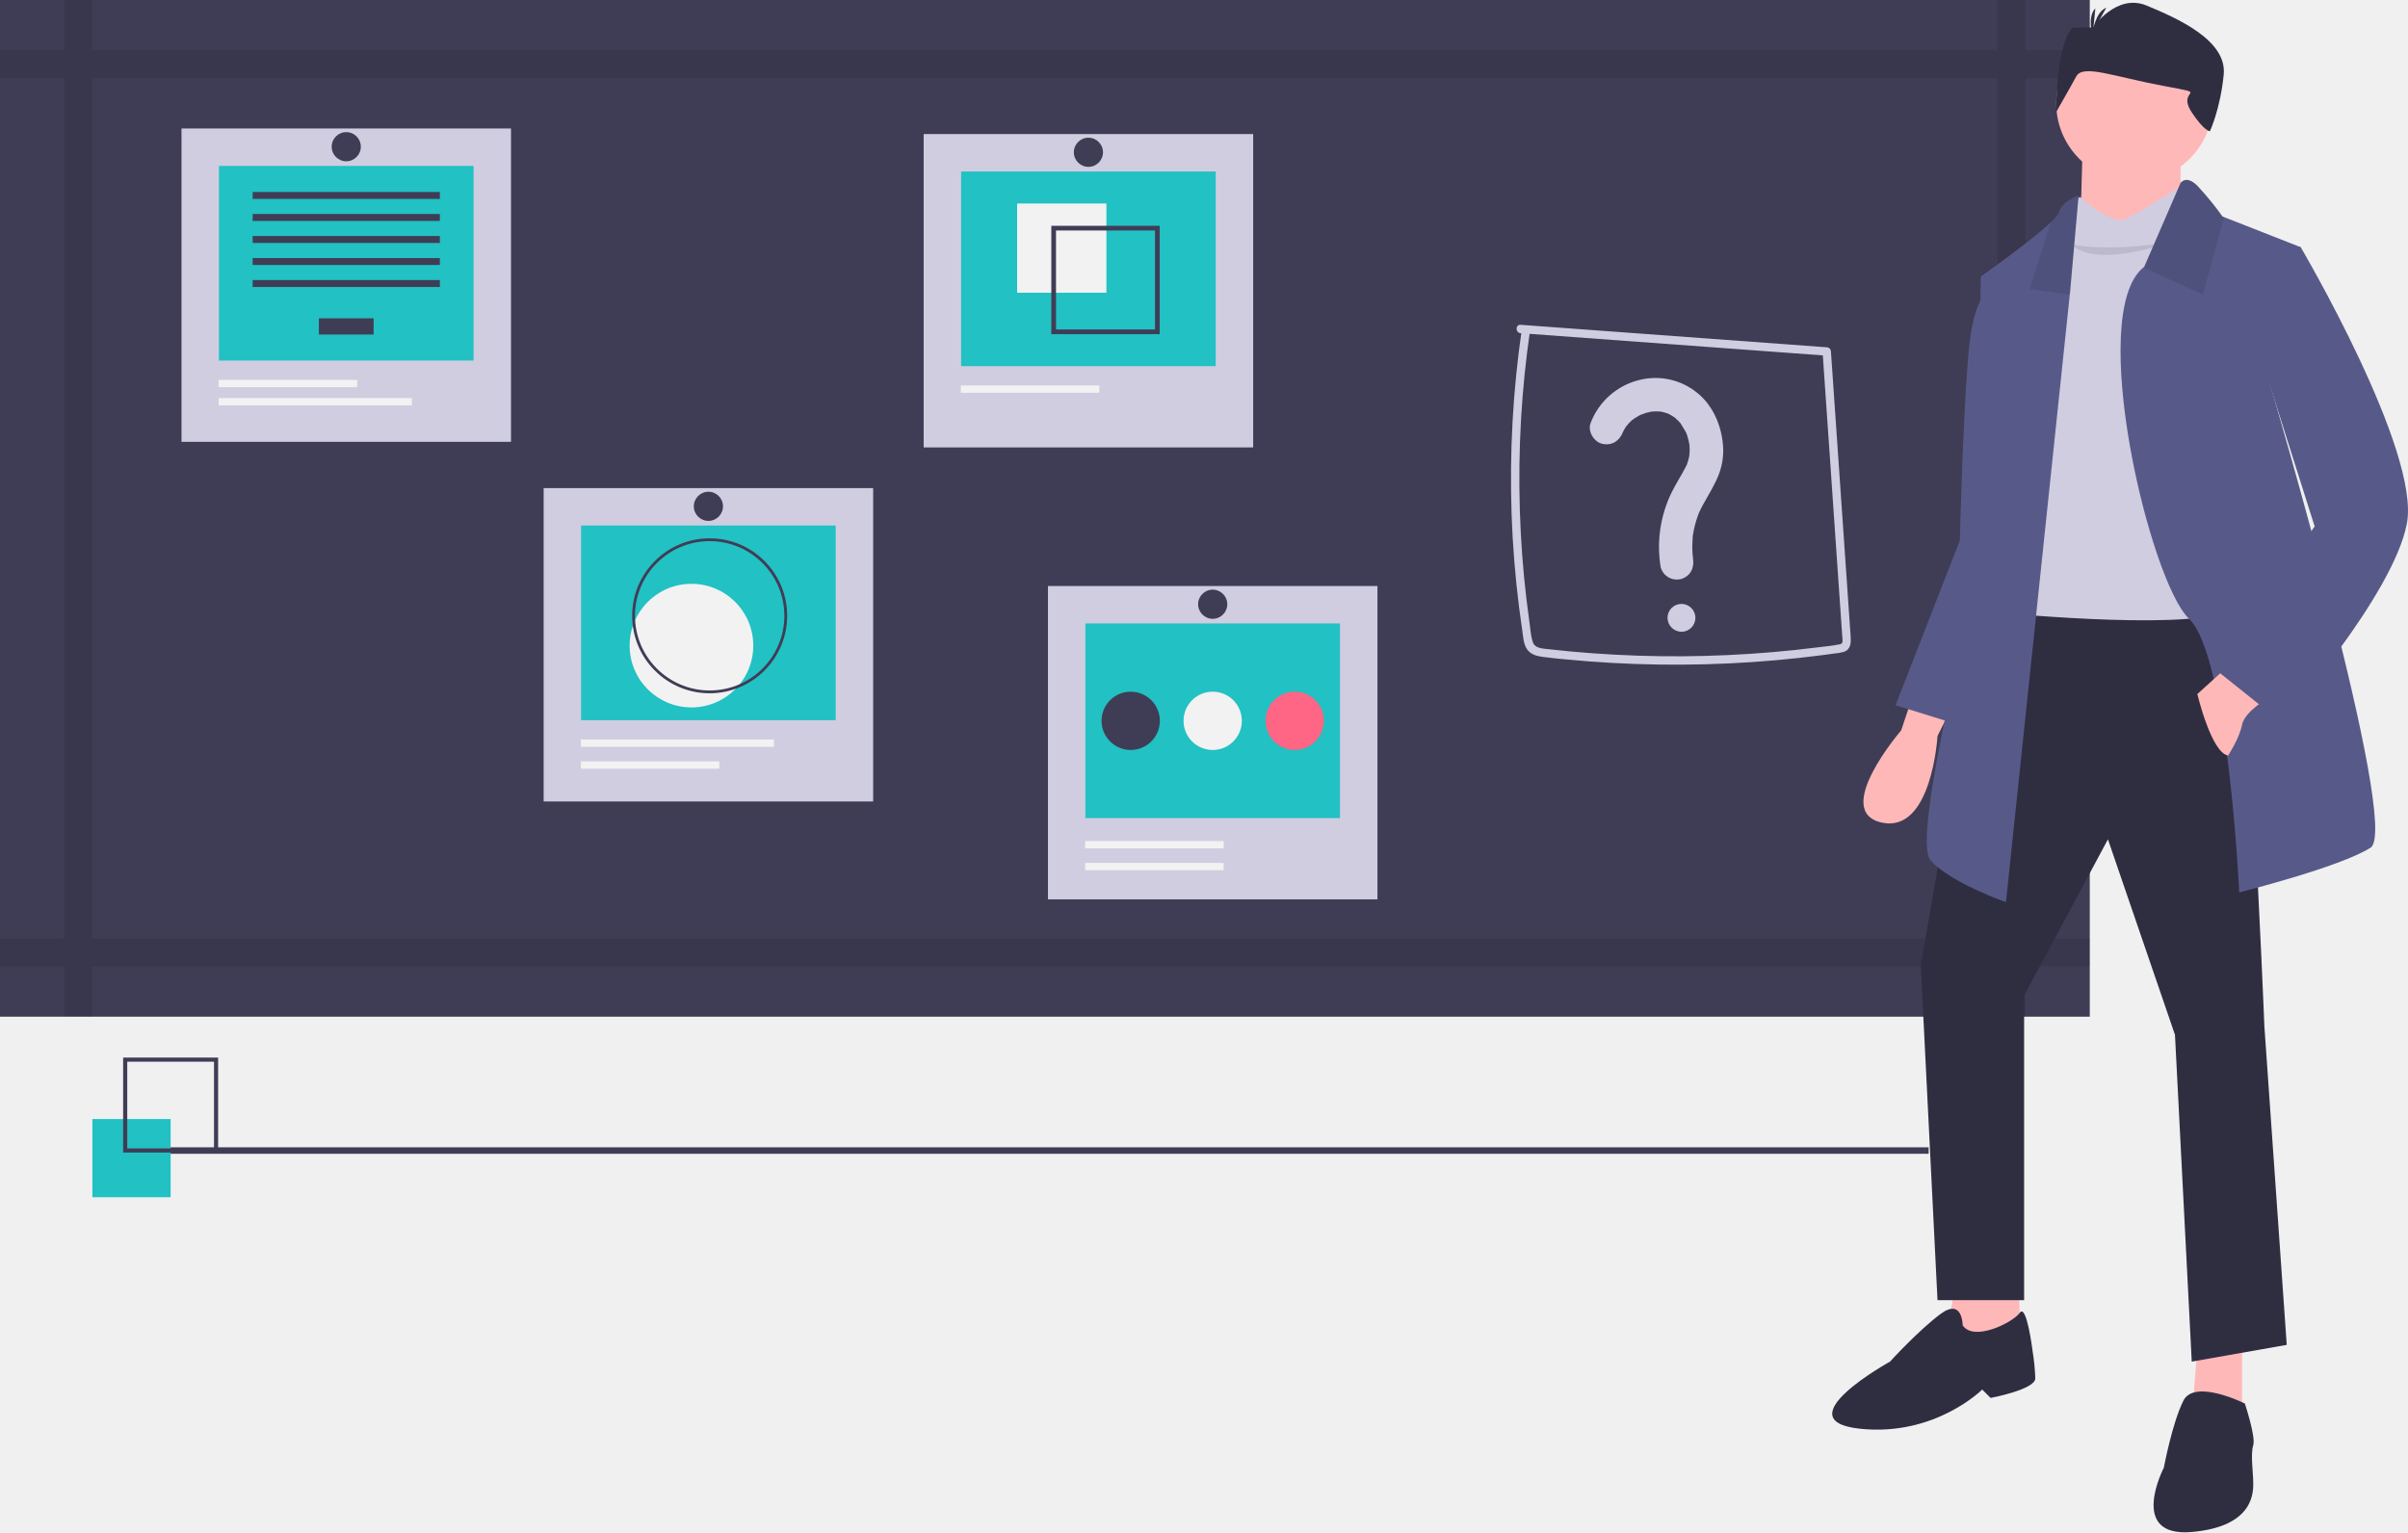
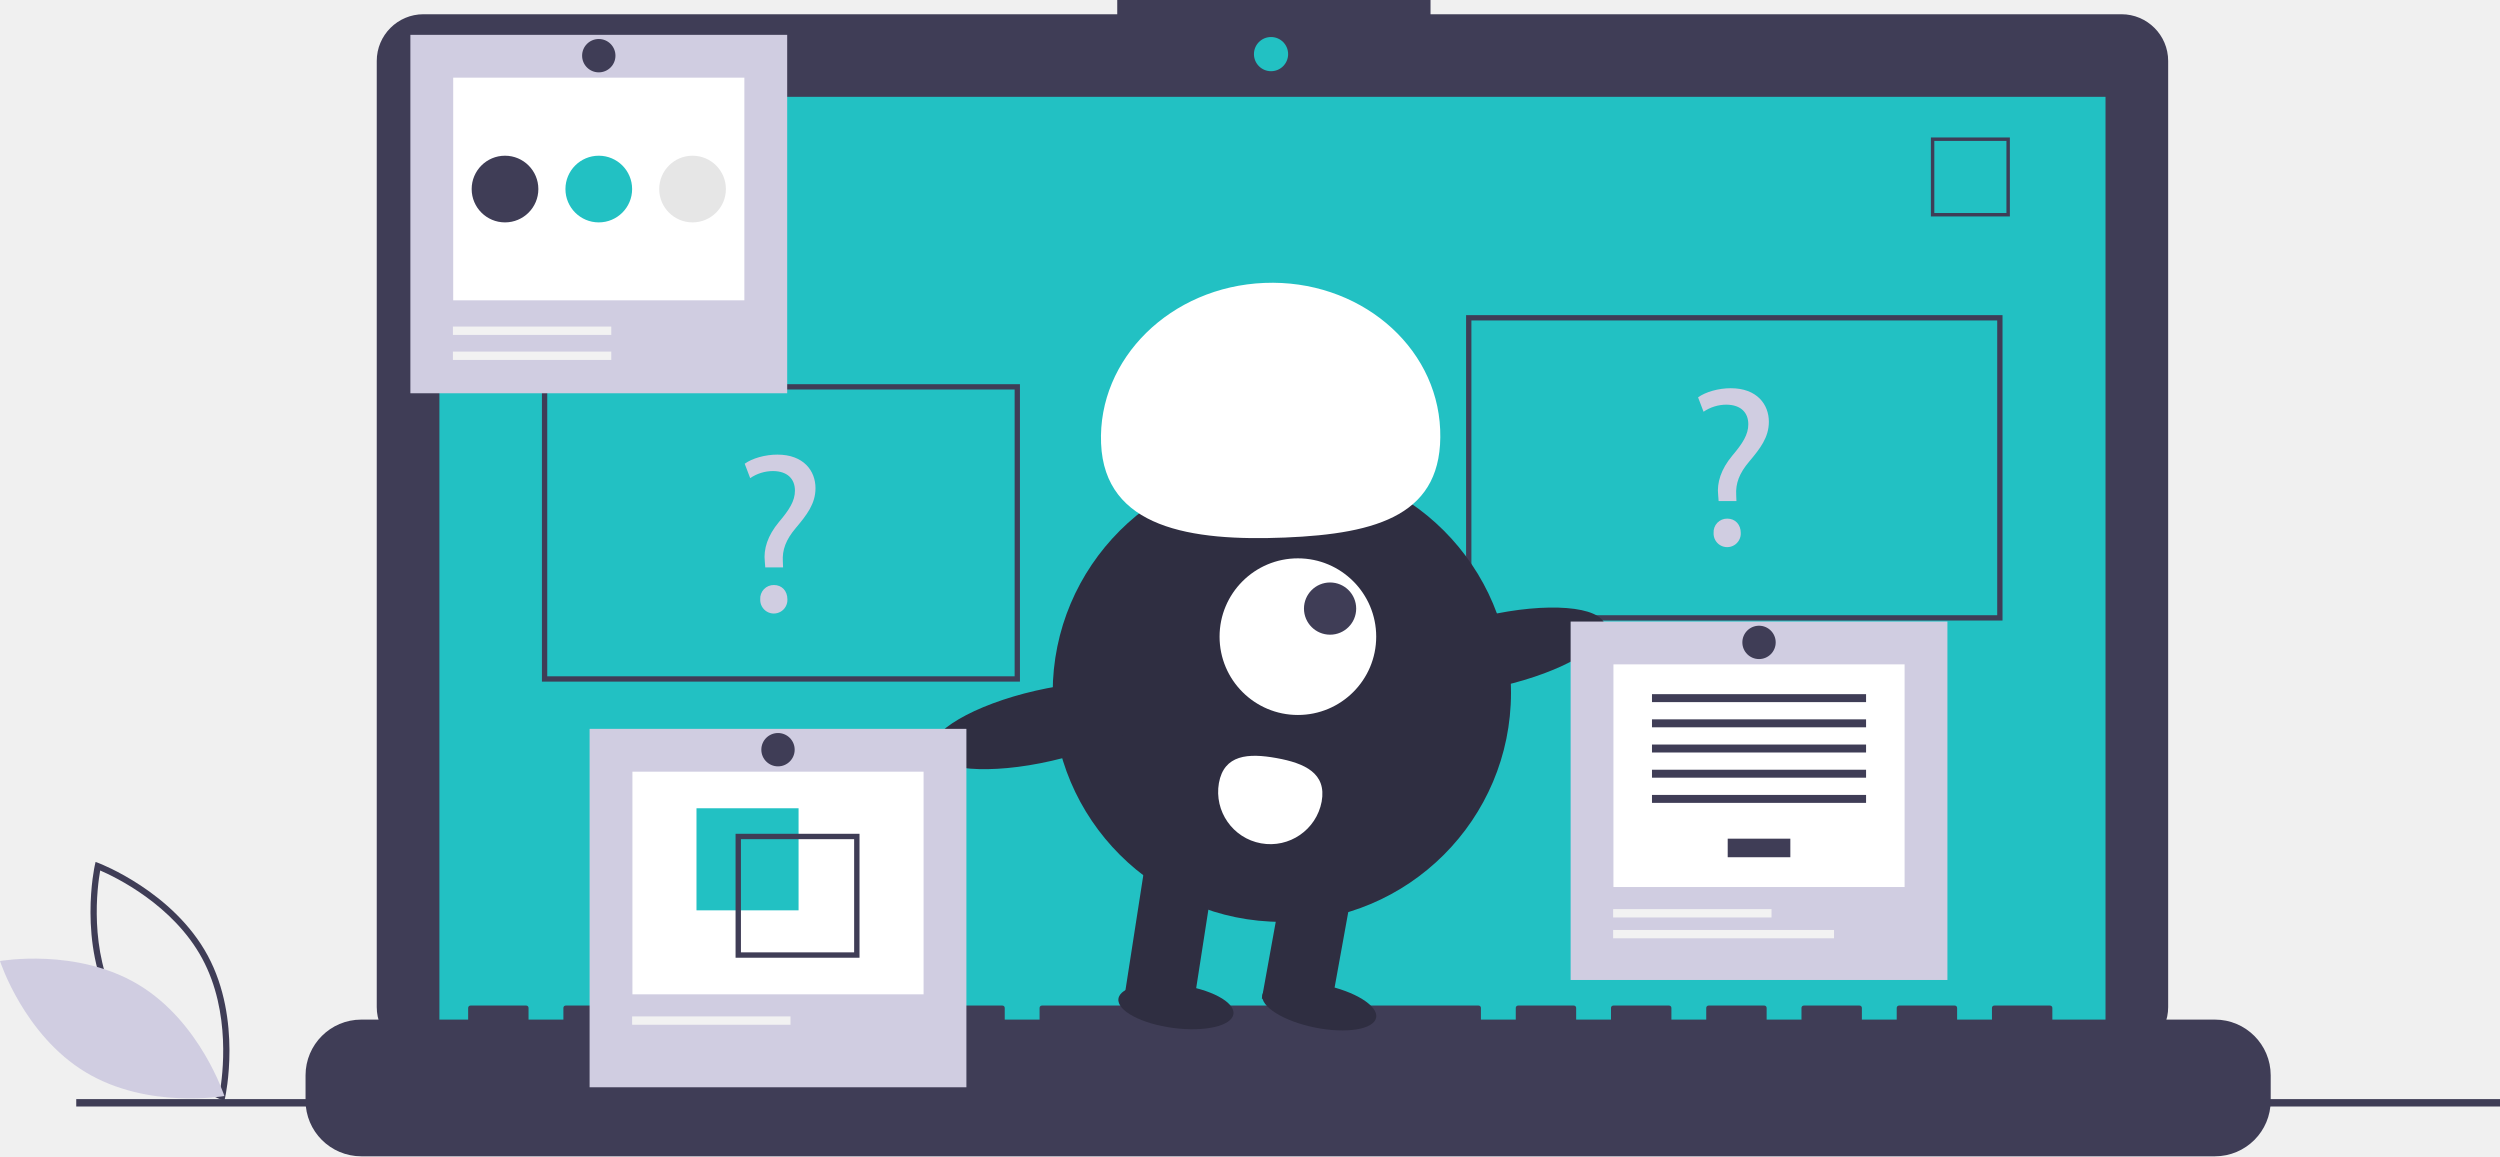
- <svg xmlns="http://www.w3.org/2000/svg" id="fd86286a-adcb-4d81-b7ed-f4cd333bf213" data-name="Layer 1" width="1036.899" height="660" viewBox="0 0 1036.899 660">
-   <rect x="45.029" y="494.17" width="785.452" height="2.785" fill="#3f3d56" />
-   <rect width="899.868" height="437.904" fill="#3f3d56" />
-   <path d="M981.419,153.685V141.655H953.749V120H941.718v21.655H121.251V120H109.22v21.655H81.551v12.03h27.67V524.219H81.551V536.249h27.67v21.655h12.03V536.249H941.718v21.655h12.03V536.249h27.67V524.219H953.749V153.685Zm-39.7,370.534H121.251V153.685H941.718Z" transform="translate(-81.55069 -120)" opacity="0.1" />
-   <rect x="397.739" y="57.746" width="141.887" height="134.967" fill="#d0cde1" />
-   <rect x="413.862" y="73.869" width="109.64" height="83.842" fill="#22c1c3" />
-   <rect x="437.989" y="87.648" width="38.437" height="38.437" fill="#f2f2f2" />
-   <path d="M534.253,217.259v46.674H580.927V217.259Zm44.649,44.649H536.278V219.284H578.903Z" transform="translate(-81.55069 -120)" fill="#3f3d56" />
-   <rect x="413.754" y="166.033" width="59.637" height="3.139" fill="#f2f2f2" />
-   <circle cx="468.682" cy="65.592" r="6.278" fill="#3f3d56" />
-   <rect x="451.252" y="252.409" width="141.887" height="134.967" fill="#d0cde1" />
-   <rect x="467.375" y="268.532" width="109.64" height="83.842" fill="#22c1c3" />
-   <rect x="467.266" y="362.266" width="59.637" height="3.139" fill="#f2f2f2" />
-   <rect x="467.266" y="371.682" width="59.637" height="3.139" fill="#f2f2f2" />
-   <circle cx="486.884" cy="310.476" r="12.555" fill="#3f3d56" />
-   <circle cx="522.195" cy="310.476" r="12.555" fill="#f2f2f2" />
-   <circle cx="557.506" cy="310.476" r="12.555" fill="#ff6584" />
-   <circle cx="522.195" cy="260.256" r="6.278" fill="#3f3d56" />
-   <rect x="234.102" y="210.238" width="141.887" height="134.967" fill="#d0cde1" />
-   <rect x="250.225" y="226.362" width="109.64" height="83.842" fill="#22c1c3" />
-   <circle cx="297.745" cy="278.082" r="26.619" fill="#f2f2f2" />
-   <path d="M387.141,418.614a33.374,33.374,0,1,1,33.374-33.374A33.412,33.412,0,0,1,387.141,418.614Zm0-65.534a32.16,32.16,0,1,0,32.16,32.16A32.197,32.197,0,0,0,387.141,353.079Z" transform="translate(-81.55069 -120)" fill="#3f3d56" />
-   <rect x="250.117" y="327.943" width="59.637" height="3.139" fill="#f2f2f2" />
-   <rect x="250.117" y="318.526" width="83.178" height="3.139" fill="#f2f2f2" />
-   <circle cx="305.045" cy="218.085" r="6.278" fill="#3f3d56" />
-   <rect x="78.153" y="55.339" width="141.887" height="134.967" fill="#d0cde1" />
-   <rect x="94.277" y="71.463" width="109.64" height="83.842" fill="#22c1c3" />
-   <rect x="137.303" y="137.099" width="23.587" height="6.99" fill="#3f3d56" />
-   <rect x="108.788" y="82.68" width="80.617" height="2.996" fill="#3f3d56" />
-   <rect x="108.788" y="92.165" width="80.617" height="2.996" fill="#3f3d56" />
-   <rect x="108.788" y="101.651" width="80.617" height="2.996" fill="#3f3d56" />
-   <rect x="108.788" y="111.137" width="80.617" height="2.996" fill="#3f3d56" />
-   <rect x="108.788" y="120.623" width="80.617" height="2.996" fill="#3f3d56" />
-   <rect x="94.168" y="163.627" width="59.637" height="3.139" fill="#f2f2f2" />
-   <rect x="94.168" y="171.474" width="83.178" height="3.139" fill="#f2f2f2" />
-   <circle cx="149.097" cy="63.186" r="6.278" fill="#3f3d56" />
-   <path d="M736.341,263.51l102.758,7.55L868.159,273.195l-1.805-1.805,5.457,78.941,2.729,39.47c.11,1.595.223,3.189.331,4.784.089,1.326.454,2.604-1.116,2.931-3.123.651-6.375.922-9.539,1.321q-9.647,1.217-19.337,2.049a490.06,490.06,0,0,1-77.704.487q-9.697-.71-19.361-1.808c-2.396-.272-5.37-.374-6.245-3.061-.902-2.77-1.057-5.919-1.465-8.794q-2.725-19.208-3.714-38.614a443.034,443.034,0,0,1,2.73-77.258q.581-4.707,1.269-9.399c.331-2.272-3.146-3.253-3.48-.959a446.737,446.737,0,0,0-4.459,80.001q.699,20.072,3.214,40.026.636,5.04,1.381,10.065c.396,2.666.494,5.809,2.08,8.1,1.531,2.21,4.101,2.919,6.627,3.256,3.215.429,6.452.736,9.679,1.051a489.844,489.844,0,0,0,80.634,1.193q10.142-.687,20.25-1.794,4.979-.546,9.946-1.194,2.431-.317,4.86-.656a22.375,22.375,0,0,0,4.467-.778c3.041-1.096,3.04-4.029,2.851-6.763l-.703-10.167-1.406-20.333-5.664-81.931-.703-10.167a1.858,1.858,0,0,0-1.805-1.805l-102.758-7.55-29.06-2.135c-2.317-.17-2.306,3.44,0,3.609Z" transform="translate(-81.55069 -120)" fill="#d0cde1" />
-   <path d="M780.378,306.118c.519-1.378-.786,1.59-.131.277.174-.349.337-.702.521-1.045a19.938,19.938,0,0,1,1.22-1.982c.443-.634,1.116-.879-.194.224a9.443,9.443,0,0,0,.76-.881,22.193,22.193,0,0,1,1.952-1.892c.495-.425,1.431-.786-.244.154.331-.186.639-.464.955-.677q.974-.655,2.008-1.212.517-.279,1.047-.532c.6-.287,1.6-.385-.29.098.811-.208,1.596-.591,2.407-.822q1.034-.294,2.091-.494c.629-.119,1.772-.029-.378.02.384-.009.778-.083,1.162-.109a21.941,21.941,0,0,1,2.329-.035c.388.015.773.053,1.161.077,1.287.077-1.947-.357-0.0.014a19.652,19.652,0,0,1,2.259.57,8.6,8.6,0,0,0,1.105.388l-.998-.43q.367.16.728.334a20.086,20.086,0,0,1,2.08,1.163c.334.213.653.445.98.667,1.027.699-1.377-1.176.08.101q.741.65,1.422,1.365.409.429.795.879c.433.504.764,1.426-.139-.226.827,1.511,1.86,2.882,2.639,4.441.664,1.329-.605-1.651-.101-.252.136.377.282.75.411,1.13q.385,1.141.665,2.314c.187.783.278,1.583.45,2.366-.473-2.157-.127-.909-.081-.323q.064.8.077,1.602.016,1.001-.049,2.002c-.025.391-.113.806-.108,1.196-.027-2.025.147-1.016.021-.336a22.682,22.682,0,0,1-.56,2.334q-.172.577-.374,1.143-.18.503-.38.998.582-1.355.093-.258c-1.993,3.987-4.477,7.704-6.437,11.704a53.402,53.402,0,0,0-4.68,32.162,7.222,7.222,0,0,0,3.317,4.314,7.371,7.371,0,0,0,5.562.728c4.069-1.317,5.668-4.869,5.041-8.879-.221-1.413.116,1.26-.029-.163-.062-.61-.124-1.219-.167-1.831q-.129-1.834-.105-3.674.02-1.576.152-3.148a9.33,9.33,0,0,1,.19-1.829c-.001.004-.233,1.451-.075.618.065-.344.111-.692.173-1.036a44.594,44.594,0,0,1,1.792-6.854c.173-.496.363-.986.545-1.478.482-1.3-.501,1.044.081-.215.52-1.123,1.057-2.231,1.649-3.318,2.485-4.565,5.295-8.842,7.106-13.752a28.856,28.856,0,0,0,1.602-12.03c-.67-8.419-4.239-16.96-10.892-22.411a28.407,28.407,0,0,0-25.097-5.719A30.007,30.007,0,0,0,766.457,302.28c-1.333,3.54,1.479,8.068,5.041,8.879,4.106.935,7.452-1.251,8.879-5.041Z" transform="translate(-81.55069 -120)" fill="#d0cde1" />
-   <path d="M805.596,392.116a6,6,0,1,0-6-6,6.068,6.068,0,0,0,6,6Z" transform="translate(-81.55069 -120)" fill="#d0cde1" />
-   <rect x="39.789" y="481.99" width="33.685" height="33.685" fill="#22c1c3" />
-   <path d="M175.477,616.426H134.574V575.523h40.903Zm-39.125-1.778h37.346V577.301H136.352Z" transform="translate(-81.55069 -120)" fill="#3f3d56" />
-   <path d="M905.026,420.156l-4.812,14.436s-30.076,34.888-8.421,39.7,24.061-37.294,24.061-37.294l6.015-12.03Z" transform="translate(-81.55069 -120)" fill="#ffb8b8" />
-   <path d="M938.711,245.717s-7.218-1.203-9.624,27.67-3.609,79.4-3.609,79.4L897.808,423.766l34.888,10.827,16.842-80.603Z" transform="translate(-81.55069 -120)" fill="#575a89" />
-   <polygon points="841.521 555.199 837.912 578.057 870.394 578.057 869.191 555.199 841.521 555.199" fill="#ffb8b8" />
-   <polygon points="946.185 580.463 943.778 611.742 965.433 614.148 965.433 578.057 946.185 580.463" fill="#ffb8b8" />
-   <path d="M936.305,376.847,908.635,535.648l7.218,144.364h37.294V548.881l36.091-67.37L1018.111,565.723l7.218,140.755,40.903-7.218L1056.608,562.114s-7.218-182.861-14.436-185.267S936.305,376.847,936.305,376.847Z" transform="translate(-81.55069 -120)" fill="#2f2e41" />
-   <path d="M926.681,690.839s0-12.03-9.624-4.812S895.402,706.478,895.402,706.478s-45.715,25.264-13.233,28.873,52.933-16.842,52.933-16.842l3.609,3.609s19.248-3.609,19.248-8.421a92.889,92.889,0,0,0-1.203-12.03s-2.53-20.406-5.476-16.218S931.493,698.057,926.681,690.839Z" transform="translate(-81.55069 -120)" fill="#2f2e41" />
-   <path d="M1048.187,724.524s-21.655-10.827-26.467-1.203-8.421,28.873-8.421,28.873S997.659,782.269,1025.329,779.863s26.467-18.045,26.467-21.655-1.203-12.03,0-15.639S1048.187,724.524,1048.187,724.524Z" transform="translate(-81.55069 -120)" fill="#2f2e41" />
-   <circle cx="919.116" cy="44.512" r="33.685" fill="#ffb8b8" />
-   <polygon points="896.86 60.753 895.657 104.062 938.966 100.453 938.966 60.753 896.86 60.753" fill="#ffb8b8" />
-   <path d="M1022.923,198.799s-20.452,13.233-26.467,15.639-19.249-9.624-19.249-9.624-3.609,2.406-3.609,4.812-2.406,12.03-2.406,12.03L942.32,316.696l2.406,67.37s87.821,8.421,97.446-2.406-4.812-166.018-4.812-166.018Z" transform="translate(-81.55069 -120)" fill="#d0cde1" />
-   <path d="M1016.908,224.062s-32.482,12.03-43.309,1.203C973.599,225.265,989.238,228.874,1016.908,224.062Z" transform="translate(-81.55069 -120)" opacity="0.1" />
-   <path d="M1102.323,485.12c-13.233,8.421-56.542,19.249-56.542,19.249s-4.728-101.837-21.655-117.897c-16.83-15.988-44.308-131.251-19.597-151.293a3.703,3.703,0,0,1,.349-.289l15.639-36.091s2.406-3.609,7.218,1.203a131.366,131.366,0,0,1,10.827,13.233l.686.277,32.999,12.957-13.233,58.949S1115.557,476.699,1102.323,485.12Z" transform="translate(-81.55069 -120)" fill="#575a89" />
-   <path d="M1039.248,213.512l-9.107,33.408-25.613-11.742a3.703,3.703,0,0,1,.349-.289l15.639-36.091s2.406-3.609,7.218,1.203a131.366,131.366,0,0,1,10.827,13.233Z" transform="translate(-81.55069 -120)" opacity="0.1" />
-   <path d="M976.606,204.212l-3.609,40.903-.192,1.865L945.328,508.579s-24.061-8.421-32.482-18.045,19.249-116.694,19.249-116.694l2.406-134.74s21.342-15.026,30.064-23.279c2.045-1.925,3.393-3.477,3.621-4.391C969.388,206.618,976.606,204.212,976.606,204.212Z" transform="translate(-81.55069 -120)" fill="#575a89" />
-   <path d="M976.606,204.212l-3.609,40.903-.192,1.865-17.252-2.466,9.011-28.692c2.045-1.925,3.393-3.477,3.621-4.391C969.388,206.618,976.606,204.212,976.606,204.212Z" transform="translate(-81.55069 -120)" opacity="0.1" />
-   <path d="M1040.969,406.923l-13.233,12.03s6.015,25.264,13.233,26.467c0,0,4.812-7.218,6.015-13.233s12.03-12.03,12.03-12.03Z" transform="translate(-81.55069 -120)" fill="#ffb8b8" />
-   <path d="M1056.608,224.062l15.639,2.406s51.73,87.821,45.715,119.1-54.136,85.415-54.136,85.415l-30.076-24.061,44.512-60.152L1055.405,274.59Z" transform="translate(-81.55069 -120)" fill="#575a89" />
-   <path d="M966.906,168.296s0-29.707,7.219-36.458h8.663s10.107-14.853,23.101-9.452,34.651,14.853,33.207,29.707-5.946,24.45-5.946,24.45-2.406,0-7.769-8.075c-7.166-10.79,9.385-7.427-12.272-11.478s-34.651-9.452-37.538-4.051S966.906,168.296,966.906,168.296Z" transform="translate(-81.55069 -120)" fill="#2f2e41" />
-   <path d="M982.645,133.854s1.154-8.682,5.903-10.551Z" transform="translate(-81.55069 -120)" fill="#2f2e41" />
-   <path d="M982.624,135.64s-2.41-8.42,1.198-12.031Z" transform="translate(-81.55069 -120)" fill="#2f2e41" />
+ <svg xmlns="http://www.w3.org/2000/svg" id="e18ebc6e-17e0-463f-bef8-5e03a9b69a2f" data-name="Layer 1" width="941.404" height="435.42" viewBox="0 0 941.404 435.42">
+   <path d="M213.791,646.813l-1.267-.475c-.278-.105-27.993-10.723-40.975-34.799-12.983-24.077-6.626-53.067-6.56-53.356l.299-1.32,1.267.475c.278.105,27.992,10.723,40.975,34.799,12.983,24.077,6.626,53.067,6.56,53.356Zm-40.163-36.395c10.976,20.357,32.877,30.791,38.426,33.174,1.055-5.947,4.364-29.997-6.603-50.334-10.965-20.335-32.874-30.786-38.426-33.174C165.97,566.035,162.662,590.082,173.628,610.418Z" transform="translate(-129.2979 -232.2899)" fill="#3f3d56" />
+   <path d="M181.471,603.093c23.331,14.037,32.317,41.918,32.317,41.918s-28.842,5.123-52.173-8.914-32.317-41.918-32.317-41.918S158.14,589.057,181.471,603.093Z" transform="translate(-129.2979 -232.2899)" fill="#d0cde1" />
+   <path d="M928.148,237.652H667.979v-5.362h-117.971v5.362H288.766a17.599,17.599,0,0,0-17.599,17.599V611.503a17.599,17.599,0,0,0,17.599,17.599H928.148A17.599,17.599,0,0,0,945.747,611.503V255.251A17.599,17.599,0,0,0,928.148,237.652Z" transform="translate(-129.2979 -232.2899)" fill="#3f3d56" />
+   <rect x="165.464" y="36.464" width="627.391" height="353.913" fill="#22c1c3" />
+   <circle cx="478.623" cy="20.377" r="6.435" fill="#22c1c3" />
+   <path d="M886.136,313.797h-29.74V284.057h29.74Zm-28.447-1.293h27.154V285.35H857.689Z" transform="translate(-129.2979 -232.2899)" fill="#3f3d56" />
+   <path d="M963.363,616.232H902.133v-4.412a.875.875,0,0,0-.875-.875H880.266a.875.875,0,0,0-.875.875v4.412H866.271v-4.412a.875.875,0,0,0-.875-.875H844.403a.875.875,0,0,0-.875.875v4.412H830.408v-4.412a.875.875,0,0,0-.875-.875H808.54a.875.875,0,0,0-.875.875v4.412H794.545v-4.412a.875.875,0,0,0-.875-.875H772.677a.875.875,0,0,0-.875.875v4.412H758.682v-4.412a.875.875,0,0,0-.875-.875h-20.993a.875.875,0,0,0-.875.875v4.412H722.819v-4.412a.875.875,0,0,0-.875-.875H700.951a.875.875,0,0,0-.875.875v4.412H686.956v-4.412a.875.875,0,0,0-.875-.875H521.637a.875.875,0,0,0-.875.875v4.412H507.642v-4.412a.875.875,0,0,0-.875-.875H485.774a.875.875,0,0,0-.875.875v4.412H471.779v-4.412a.875.875,0,0,0-.875-.875H449.911a.875.875,0,0,0-.875.875v4.412H435.916v-4.412a.875.875,0,0,0-.875-.875H414.048a.875.875,0,0,0-.875.875v4.412H400.053v-4.412a.875.875,0,0,0-.875-.875H378.185a.875.875,0,0,0-.875.875v4.412H364.19v-4.412a.875.875,0,0,0-.875-.875H342.323a.875.875,0,0,0-.875.875v4.412H328.327v-4.412a.875.875,0,0,0-.875-.875h-20.993a.875.875,0,0,0-.875.875v4.412h-40.236a20.993,20.993,0,0,0-20.993,20.993v9.492a20.993,20.993,0,0,0,20.993,20.993H963.363a20.993,20.993,0,0,0,20.993-20.993v-9.492A20.993,20.993,0,0,0,963.363,616.232Z" transform="translate(-129.2979 -232.2899)" fill="#3f3d56" />
+   <rect x="28.711" y="413.883" width="912.693" height="2.785" fill="#3f3d56" />
+   <path d="M883.37,465.961h-202v-115h202Zm-200-2h198v-111h-198Z" transform="translate(-129.2979 -232.2899)" fill="#3f3d56" />
+   <path d="M513.37,488.961h-180v-112h180Zm-178-2h176v-108h-176Z" transform="translate(-129.2979 -232.2899)" fill="#3f3d56" />
+   <path d="M417.464,445.961l-.172-2.236c-.516-4.644,1.032-9.718,5.332-14.877,3.87-4.559,6.02-7.912,6.02-11.782,0-4.386-2.752-7.31-8.17-7.396a15.28,15.28,0,0,0-8.686,2.666l-2.064-5.418c2.838-2.064,7.74-3.44,12.298-3.44,9.89,0,14.362,6.106,14.362,12.642,0,5.849-3.268,10.062-7.396,14.964-3.784,4.472-5.16,8.256-4.902,12.642l.086,2.236Zm-1.892,12.04a5.084,5.084,0,0,1,5.16-5.418c3.01,0,5.074,2.235,5.074,5.418a5.121,5.121,0,1,1-10.234,0Z" transform="translate(-129.2979 -232.2899)" fill="#d0cde1" />
+   <path d="M776.464,420.961l-.172-2.236c-.516-4.644,1.032-9.718,5.332-14.877,3.87-4.559,6.02-7.912,6.02-11.782,0-4.386-2.752-7.31-8.17-7.396a15.28,15.28,0,0,0-8.686,2.666l-2.064-5.418c2.838-2.064,7.74-3.44,12.298-3.44,9.89,0,14.362,6.106,14.362,12.642,0,5.849-3.268,10.062-7.396,14.964-3.784,4.472-5.16,8.256-4.902,12.642l.086,2.236Zm-1.892,12.04a5.084,5.084,0,0,1,5.16-5.418c3.01,0,5.074,2.235,5.074,5.418a5.121,5.121,0,1,1-10.234,0Z" transform="translate(-129.2979 -232.2899)" fill="#d0cde1" />
+   <circle cx="482.693" cy="260.849" r="86.292" fill="#2f2e41" />
+   <polygon points="449.365 379.018 423.568 374.348 431.935 320.484 457.731 325.154 449.365 379.018" fill="#2f2e41" />
+   <rect x="608.432" y="564.073" width="26.215" height="46.969" transform="translate(-14.69358 -333.6098) rotate(10.26106)" fill="#2f2e41" />
+   <ellipse cx="626.082" cy="611.196" rx="8.192" ry="21.846" transform="translate(-226.2152 871.6648) rotate(-78.58697)" fill="#2f2e41" />
+   <ellipse cx="572.111" cy="611.257" rx="8.192" ry="21.846" transform="translate(-238.2839 865.8482) rotate(-82.4537)" fill="#2f2e41" />
+   <circle cx="488.734" cy="239.741" r="29.492" fill="#fff" />
+   <circle cx="500.856" cy="229.17" r="9.831" fill="#3f3d56" />
+   <path d="M543.919,399.262c-1.298-31.947,26.236-59.006,61.498-60.438s64.899,23.304,66.197,55.251-23.214,39.205-58.476,40.638S545.216,431.209,543.919,399.262Z" transform="translate(-129.2979 -232.2899)" fill="#fff" />
+   <ellipse cx="691.67" cy="477.418" rx="43.146" ry="13.545" transform="translate(-218.4794 -65.68735) rotate(-12.9101)" fill="#2f2e41" />
+   <ellipse cx="522.282" cy="505.587" rx="43.146" ry="13.545" transform="translate(-229.0548 -102.8204) rotate(-12.9101)" fill="#2f2e41" />
+   <path d="M588.291,527.145A19.662,19.662,0,0,0,626.985,534.15c1.934-10.685-6.327-14.466-17.012-16.4S590.225,516.46,588.291,527.145Z" transform="translate(-129.2979 -232.2899)" fill="#fff" />
+   <rect x="154.535" y="13.122" width="141.887" height="134.967" fill="#d0cde1" />
+   <rect x="170.658" y="29.246" width="109.64" height="83.842" fill="#fff" />
+   <rect x="170.55" y="122.979" width="59.637" height="3.139" fill="#f2f2f2" />
+   <rect x="170.55" y="132.396" width="59.637" height="3.139" fill="#f2f2f2" />
+   <circle cx="190.167" cy="71.19" r="12.555" fill="#3f3d56" />
+   <circle cx="225.478" cy="71.19" r="12.555" fill="#22c1c3" />
+   <circle cx="260.789" cy="71.19" r="12.555" fill="#e6e6e6" />
+   <circle cx="225.478" cy="20.969" r="6.278" fill="#3f3d56" />
+   <rect x="222.022" y="274.459" width="141.887" height="134.967" fill="#d0cde1" />
+   <rect x="238.146" y="290.582" width="109.64" height="83.842" fill="#fff" />
+   <rect x="262.272" y="304.361" width="38.437" height="38.437" fill="#22c1c3" />
+   <path d="M406.284,546.262V592.936h46.674V546.262Zm44.649,44.649H408.308V548.287H450.933Z" transform="translate(-129.2979 -232.2899)" fill="#3f3d56" />
+   <rect x="238.037" y="382.747" width="59.637" height="3.139" fill="#f2f2f2" />
+   <circle cx="292.966" cy="282.306" r="6.278" fill="#3f3d56" />
+   <rect x="591.437" y="234.053" width="141.887" height="134.967" fill="#d0cde1" />
+   <rect x="607.56" y="250.176" width="109.64" height="83.842" fill="#fff" />
+   <rect x="650.587" y="315.812" width="23.587" height="6.99" fill="#3f3d56" />
+   <rect x="622.072" y="261.393" width="80.617" height="2.996" fill="#3f3d56" />
+   <rect x="622.072" y="270.879" width="80.617" height="2.996" fill="#3f3d56" />
+   <rect x="622.072" y="280.365" width="80.617" height="2.996" fill="#3f3d56" />
+   <rect x="622.072" y="289.851" width="80.617" height="2.996" fill="#3f3d56" />
+   <rect x="622.072" y="299.337" width="80.617" height="2.996" fill="#3f3d56" />
+   <rect x="607.451" y="342.341" width="59.637" height="3.139" fill="#f2f2f2" />
+   <rect x="607.451" y="350.187" width="83.178" height="3.139" fill="#f2f2f2" />
+   <circle cx="662.38" cy="241.9" r="6.278" fill="#3f3d56" />
</svg>
